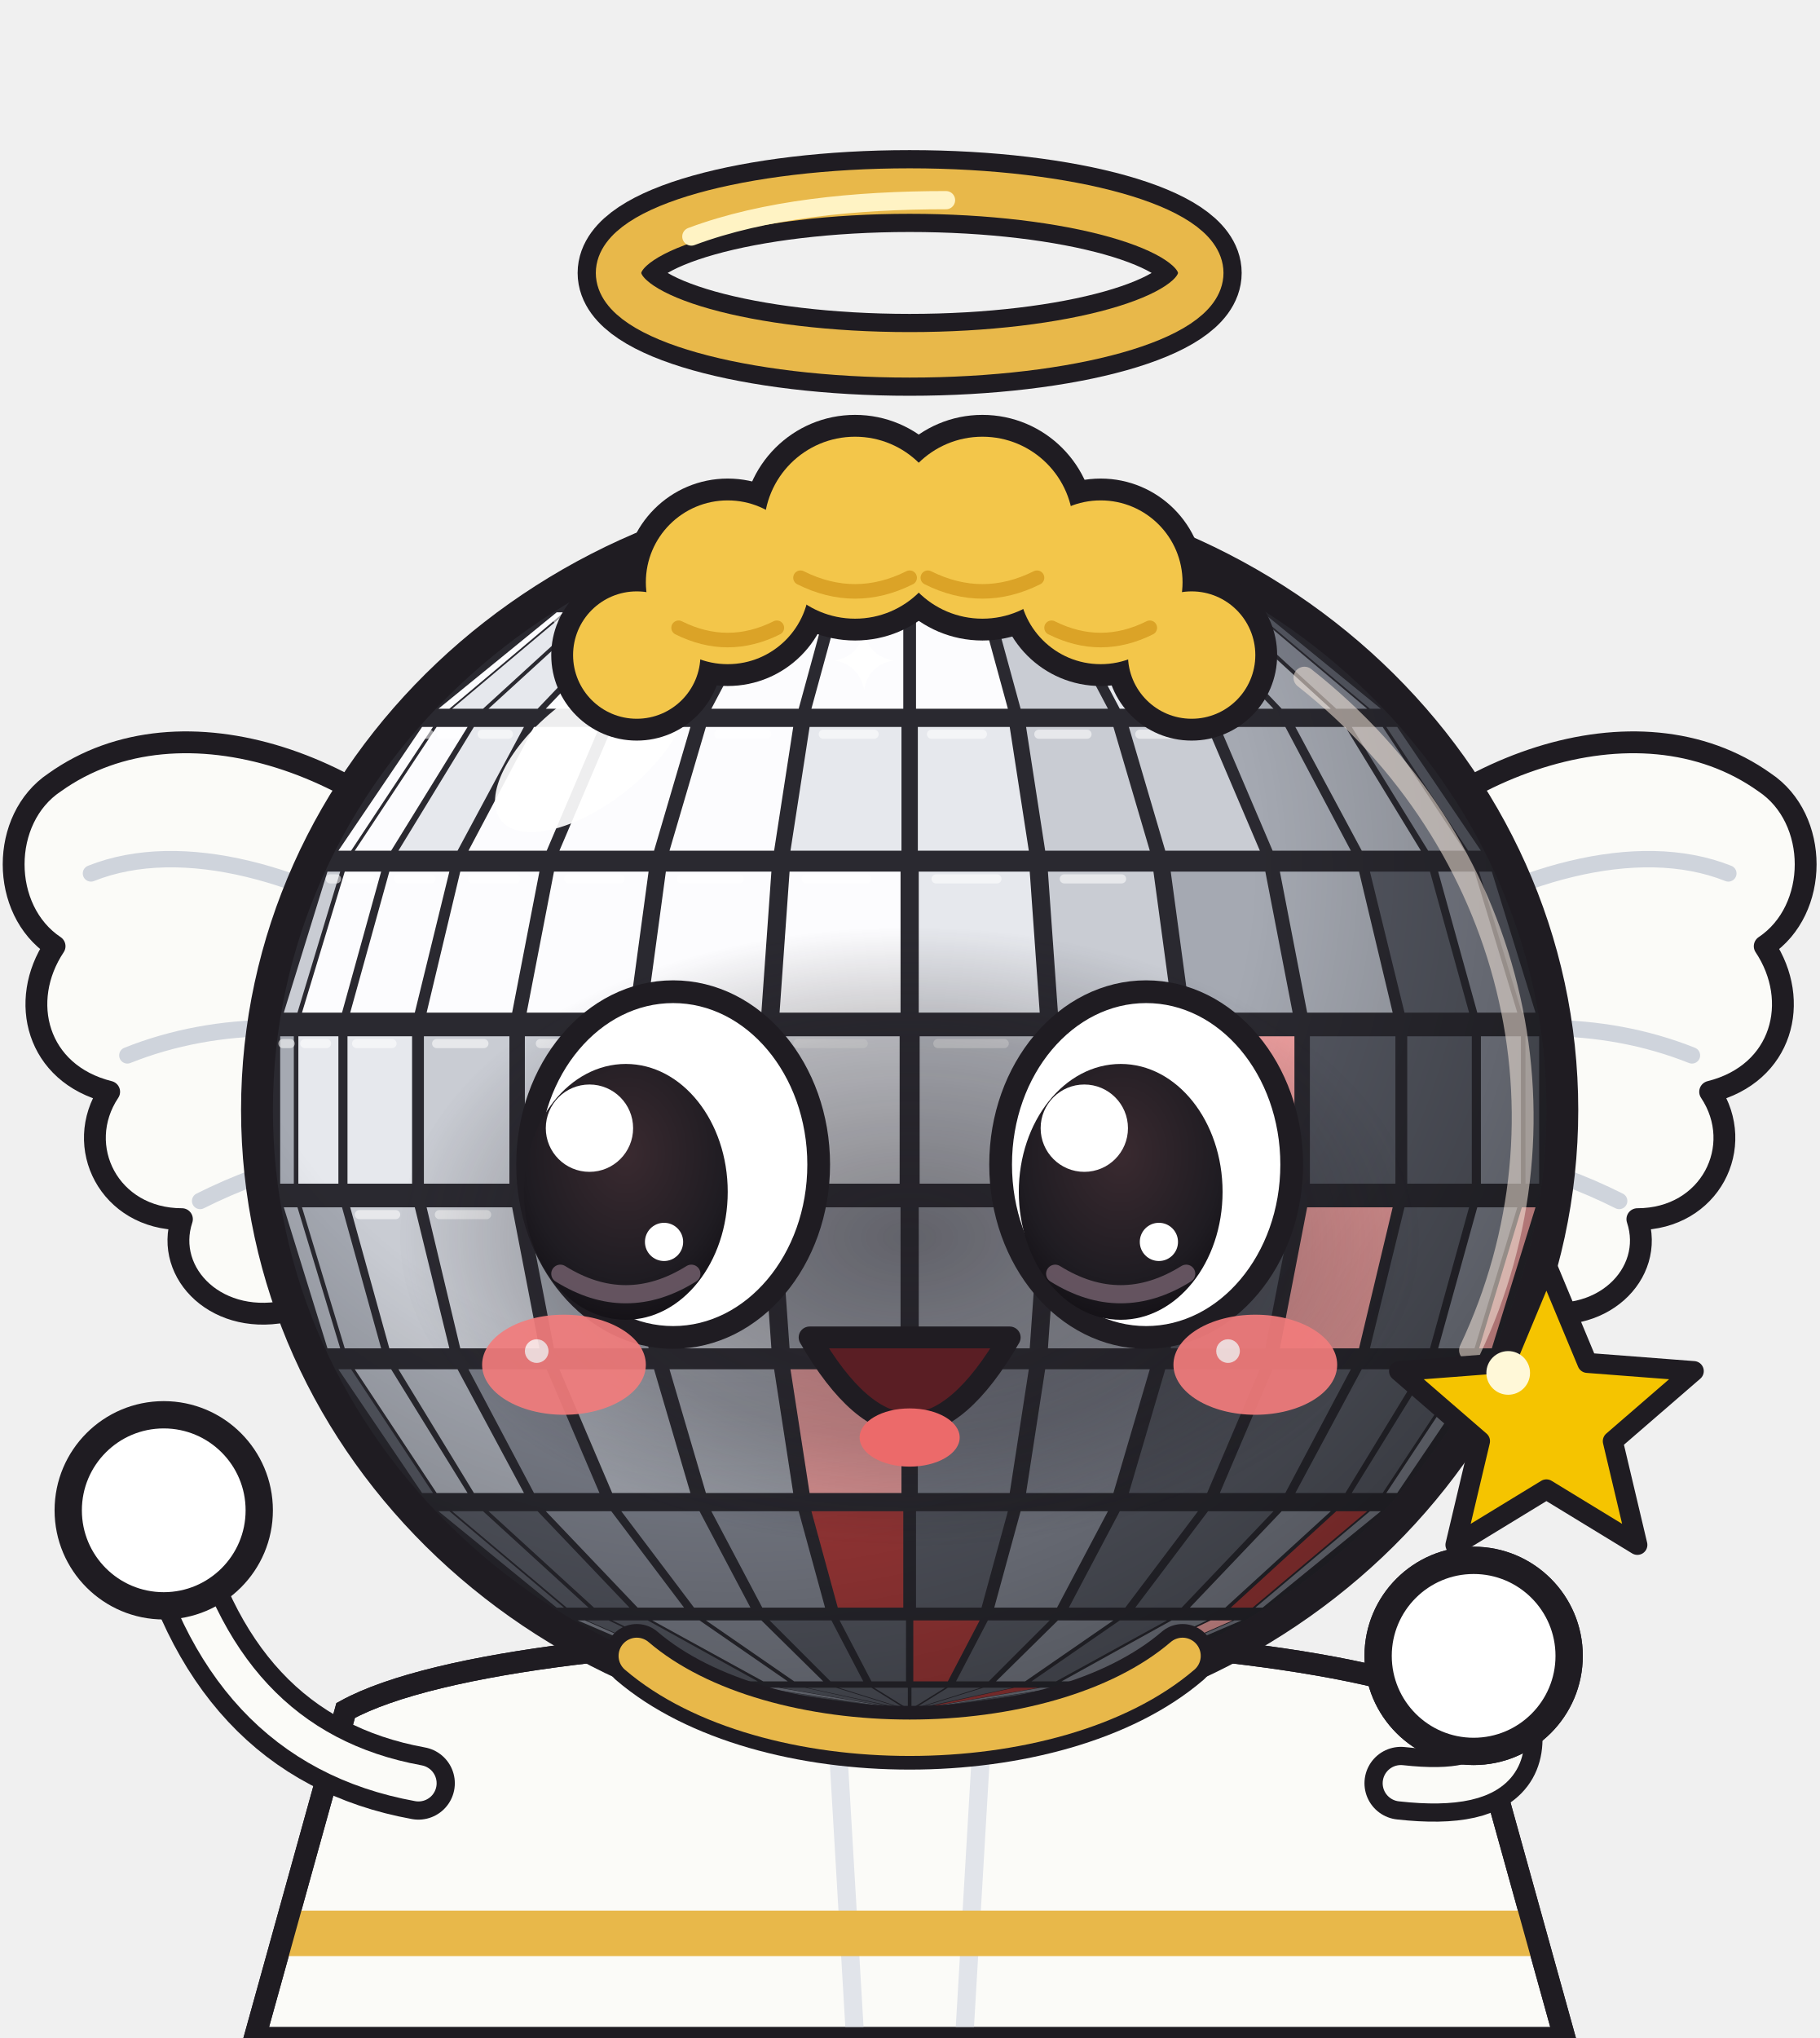
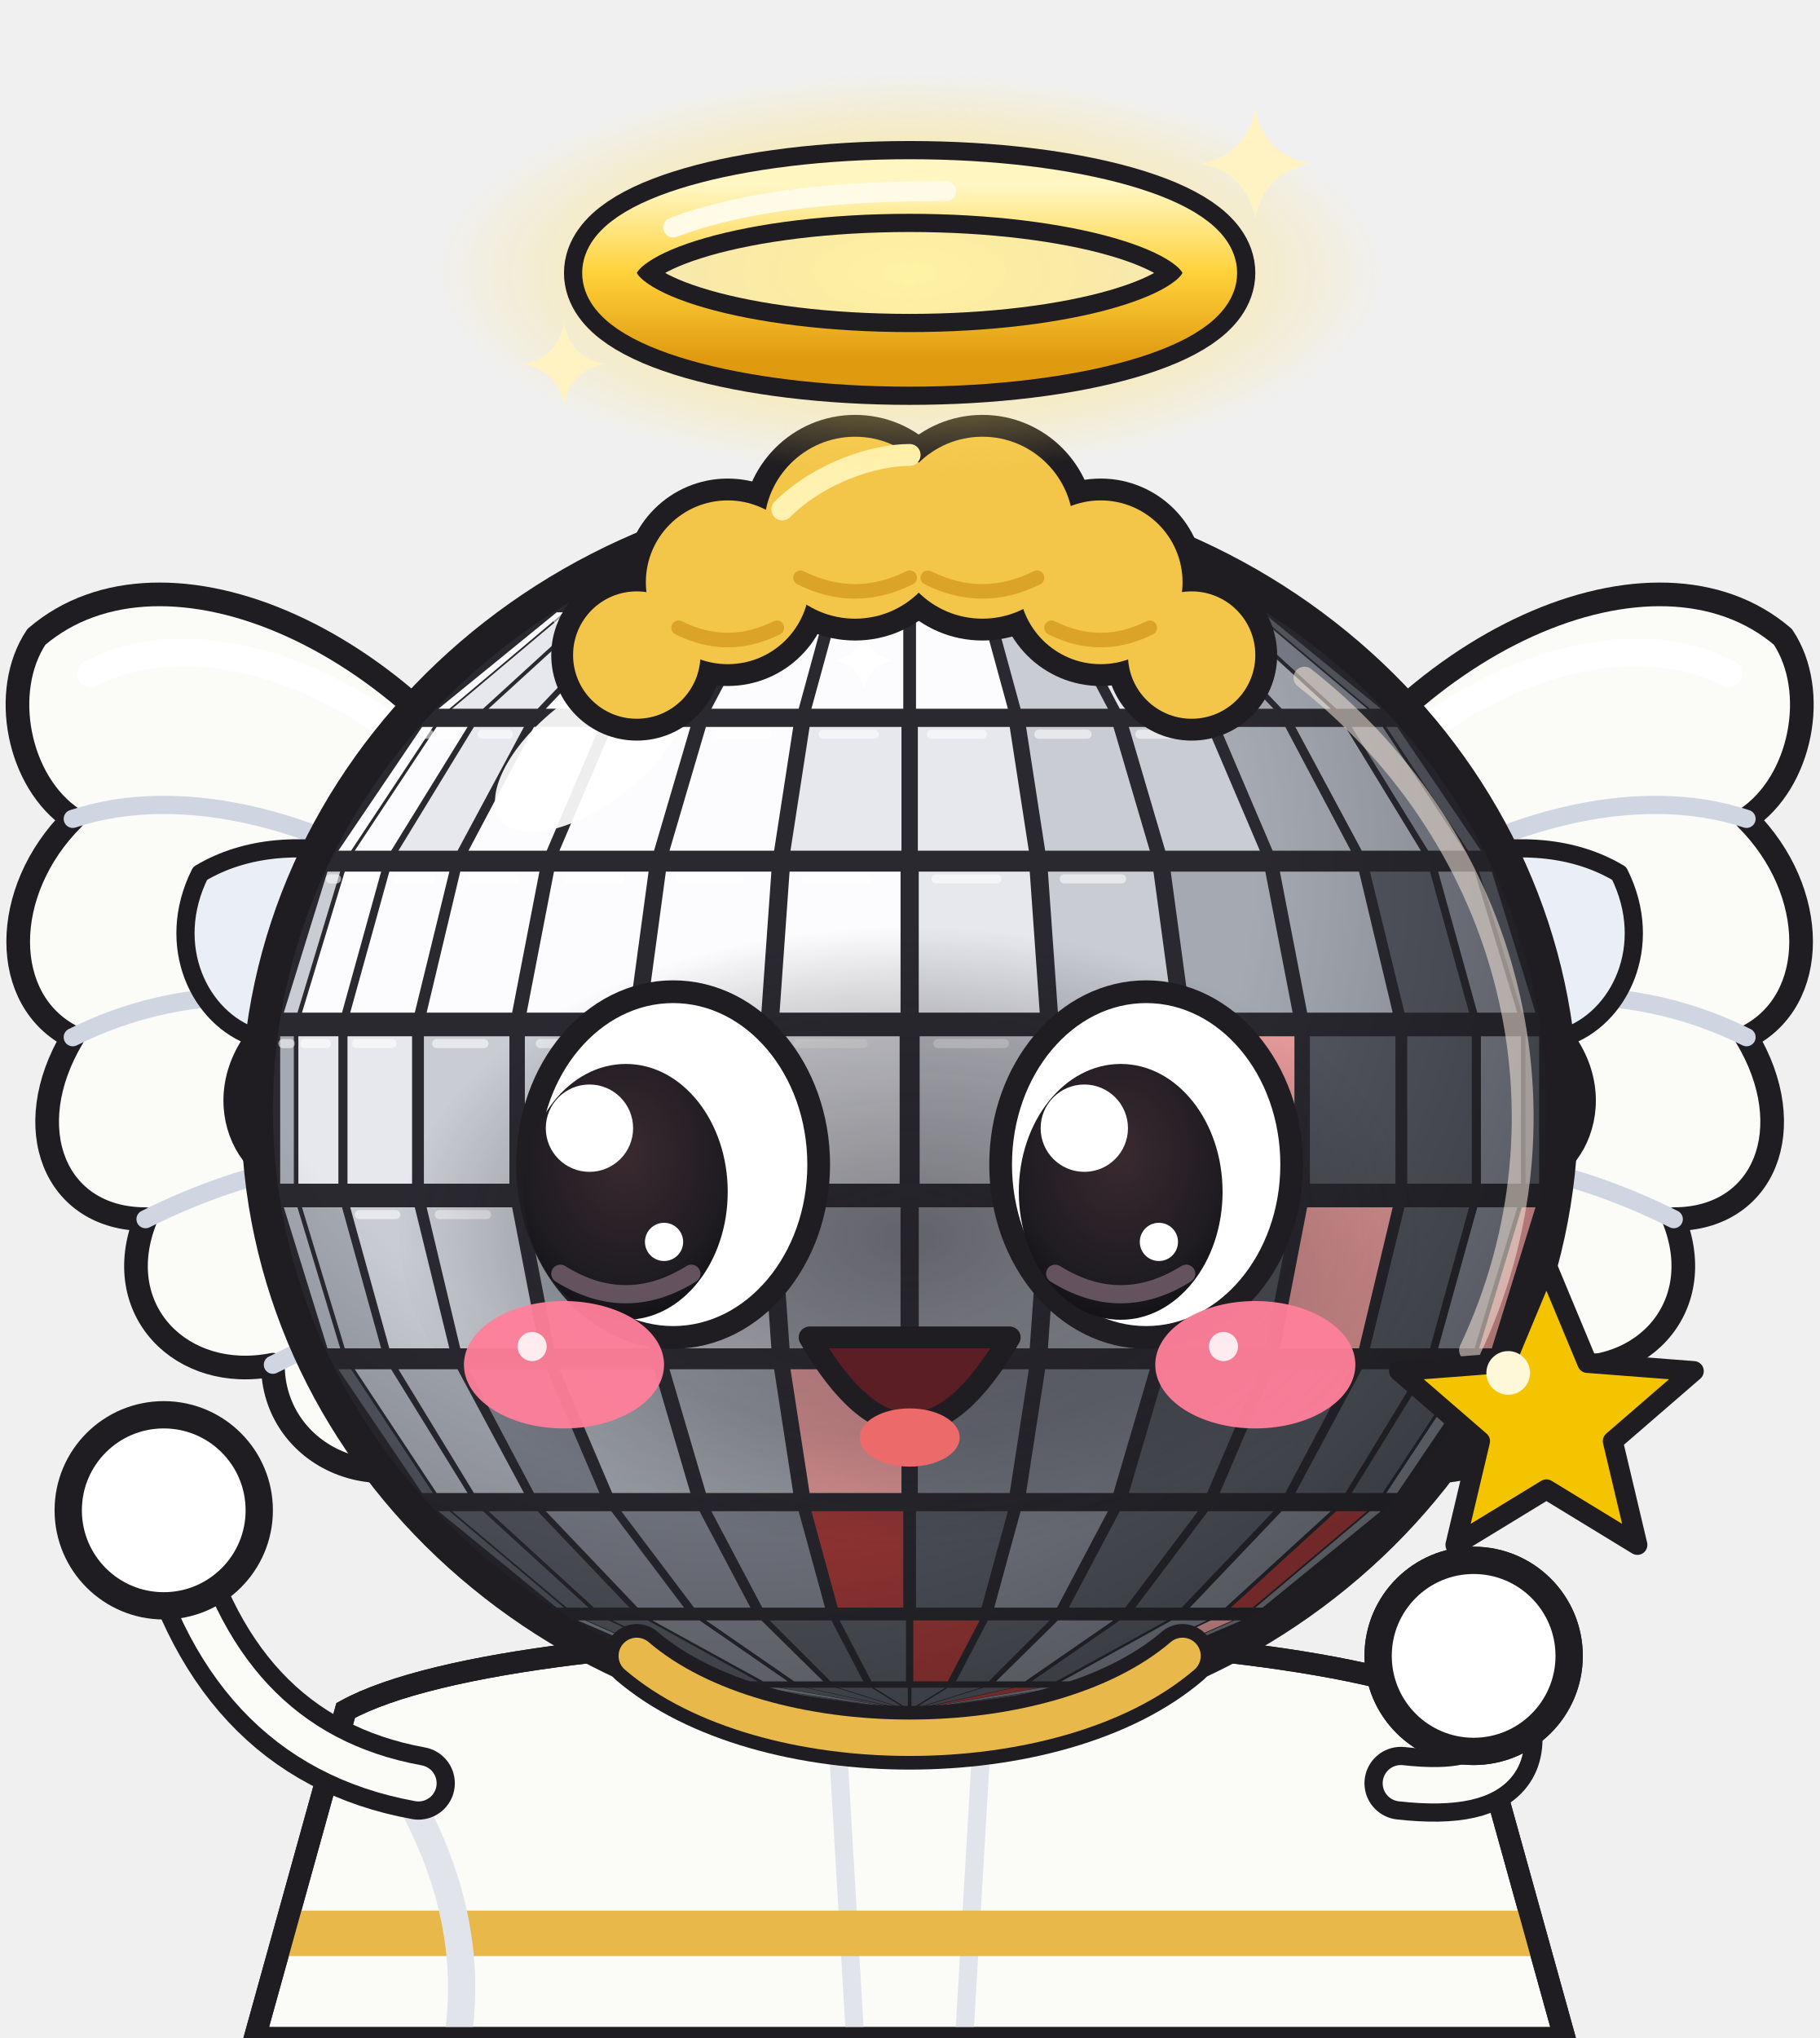
<svg xmlns="http://www.w3.org/2000/svg" viewBox="0 0 200 224" role="img" aria-label="Globinho fantasiado de anjinho, com auréola, asinhas e estrela">
-   <style>*{transform-box:view-box}.espia{transform-origin:100px 190px;animation:ginga 1s ease-in-out infinite alternate}@keyframes ginga{from{transform:rotate(-8deg)}to{transform:rotate(3deg)}}.braco-esq{animation:tchau .34s ease-in-out infinite alternate}@keyframes tchau{from{transform:rotate(-20deg)}to{transform:rotate(22deg)}}.olhos{animation:fecha 2.2s infinite}.palpebra{animation:abre 2.2s infinite}@keyframes fecha{0%,86%,100%{opacity:1}89%,94%{opacity:0}}@keyframes abre{0%,86%,100%{opacity:0}89%,94%{opacity:1}}.aureola{animation:flutua 1.6s ease-in-out infinite alternate}@keyframes flutua{from{transform:translateY(0)}to{transform:translateY(-5px)}}.asae{animation:asaE .5s ease-in-out infinite alternate}.asad{animation:asaD .5s ease-in-out infinite alternate}@keyframes asaE{from{transform:rotate(6deg)}to{transform:rotate(-10deg)}}@keyframes asaD{from{transform:rotate(-6deg)}to{transform:rotate(10deg)}}.estrela{animation:brilha 1.2s ease-in-out infinite alternate}@keyframes brilha{from{transform:scale(.9) rotate(-8deg)}to{transform:scale(1.12) rotate(8deg)}}@media (prefers-reduced-motion: reduce){*{animation:none!important}}</style>
+   <style>*{transform-box:view-box}.espia{transform-origin:100px 190px;animation:ginga 1s ease-in-out infinite alternate}@keyframes ginga{from{transform:rotate(-8deg)}to{transform:rotate(3deg)}}.braco-esq{animation:tchau .34s ease-in-out infinite alternate}@keyframes tchau{from{transform:rotate(-20deg)}to{transform:rotate(22deg)}}.olhos{animation:fecha 2.2s infinite}.palpebra{animation:abre 2.2s infinite}@keyframes fecha{0%,86%,100%{opacity:1}89%,94%{opacity:0}}@keyframes abre{0%,86%,100%{opacity:0}89%,94%{opacity:1}}.aureola{animation:flutua 1.6s ease-in-out infinite alternate}@keyframes flutua{from{transform:translateY(0)}to{transform:translateY(-5px)}}.asae{animation:asaE .5s ease-in-out infinite alternate}.asad{animation:asaD .5s ease-in-out infinite alternate}@keyframes asaE{from{transform:rotate(6deg)}to{transform:rotate(-10deg)}}@keyframes asaD{from{transform:rotate(-6deg)}to{transform:rotate(10deg)}}.cintila{animation:cintila .9s ease-in-out infinite alternate}.c2{animation-delay:.45s}@keyframes cintila{from{transform:scale(.4)}to{transform:scale(1.15)}}.estrela{animation:brilha 1.2s ease-in-out infinite alternate}@keyframes brilha{from{transform:scale(.9) rotate(-8deg)}to{transform:scale(1.12) rotate(8deg)}}@media (prefers-reduced-motion: reduce){*{animation:none!important}}</style>
  <defs>
    <clipPath id="cXA">
      <ellipse cx="100" cy="122" rx="70" ry="66" />
    </clipPath>
    <radialGradient id="sXA" cx="0.36" cy="0.3" r="0.82">
      <stop offset="0.5" stop-color="#000" stop-opacity="0" />
      <stop offset="1" stop-color="#000" stop-opacity="0.4" />
    </radialGradient>
    <radialGradient id="rXA" cx="0.5" cy="0.5" r="0.5">
      <stop offset="0" stop-color="#1F1C22" stop-opacity="0.5" />
      <stop offset="0.65" stop-color="#1F1C22" stop-opacity="0.26" />
      <stop offset="1" stop-color="#1F1C22" stop-opacity="0" />
    </radialGradient>
    <radialGradient id="iXA" cx="0.5" cy="0.35" r="0.7">
      <stop offset="0" stop-color="#3A2A30" />
      <stop offset="0.7" stop-color="#1F1C22" />
      <stop offset="1" stop-color="#120F14" />
    </radialGradient>
    <linearGradient id="tXA" x1="0" y1="0" x2="1" y2="0">
      <stop offset="0" stop-color="#7C808B" />
      <stop offset="0.35" stop-color="#FCFCFE" />
      <stop offset="1" stop-color="#A5A9B2" />
    </linearGradient>
  </defs>
  <g class="espia">
-     <g class="asa asae" style="transform-origin:152px 128px">
-       <path d="M146,100 C158,84 180,76 194,86 C200,90 200,100 194,104 C198,110 196,118 188,120 C192,126 188,134 180,134 C182,140 176,146 168,144 C166,150 156,152 146,146Z" fill="#fbfbf8" stroke="#1F1C22" stroke-width="2.4" stroke-linejoin="round" />
-       <path d="M154,104 C166,96 180,92 190,96 M154,116 C164,112 176,112 186,116 M154,128 C162,126 170,128 178,132 M152,138 C158,138 162,140 168,142" stroke="#cfd4dc" stroke-width="1.8" fill="none" stroke-linecap="round" />
-     </g>
-     <g class="asa asad" style="transform-origin:48px 128px">
-       <path d="M54,100 C42,84 20,76 6,86 C0,90 0,100 6,104 C2,110 4,118 12,120 C8,126 12,134 20,134 C18,140 24,146 32,144 C34,150 44,152 54,146Z" fill="#fbfbf8" stroke="#1F1C22" stroke-width="2.4" stroke-linejoin="round" />
-       <path d="M46,104 C34,96 20,92 10,96 M46,116 C36,112 24,112 14,116 M46,128 C38,126 30,128 22,132 M48,138 C42,138 38,140 32,142" stroke="#cfd4dc" stroke-width="1.8" fill="none" stroke-linecap="round" />
+     <g class="asa asae" style="transform-origin:142px 124px">
+       <path d="M140,96 C154,70 182,58 196,70 C200,76 198,86 192,90 C200,98 200,110 192,114 C198,124 194,134 184,134 C188,144 180,152 170,150 C170,160 158,166 148,158 C142,152 138,146 138,138Z" fill="#fbfbf8" stroke="#1F1C22" stroke-width="2.6" stroke-linejoin="round" />
+       <path d="M146,90 C160,74 178,68 190,74" stroke="#fff" stroke-width="3" fill="none" stroke-linecap="round" />
+       <path d="M150,100 C164,90 180,86 192,90 M152,114 C166,108 180,108 192,114 M150,128 C160,126 172,128 184,134 M146,140 C154,142 162,146 170,150" stroke="#cfd6e2" stroke-width="2" fill="none" stroke-linecap="round" />
+       <path d="M140,106 C152,94 168,90 178,96 C182,104 178,112 172,114 C178,122 172,132 164,130 C164,140 154,144 146,138 C140,132 138,124 138,116Z" fill="#e9eef7" stroke="#1F1C22" stroke-width="2" stroke-linejoin="round" />
+       <path d="M144,112 C152,108 162,108 170,112 M144,124 C150,124 156,126 162,130" stroke="#c4cddc" stroke-width="1.6" fill="none" stroke-linecap="round" />
+     </g>
+     <g class="asa asad" style="transform-origin:58px 124px">
+       <path d="M60,96 C46,70 18,58 4,70 C0,76 2,86 8,90 C0,98 0,110 8,114 C2,124 6,134 16,134 C12,144 20,152 30,150 C30,160 42,166 52,158 C58,152 62,146 62,138Z" fill="#fbfbf8" stroke="#1F1C22" stroke-width="2.6" stroke-linejoin="round" />
+       <path d="M54,90 C40,74 22,68 10,74" stroke="#fff" stroke-width="3" fill="none" stroke-linecap="round" />
+       <path d="M50,100 C36,90 20,86 8,90 M48,114 C34,108 20,108 8,114 M50,128 C40,126 28,128 16,134 M54,140 C46,142 38,146 30,150" stroke="#cfd6e2" stroke-width="2" fill="none" stroke-linecap="round" />
+       <path d="M60,106 C48,94 32,90 22,96 C18,104 22,112 28,114 C22,122 28,132 36,130 C36,140 46,144 54,138 C60,132 62,124 62,116Z" fill="#e9eef7" stroke="#1F1C22" stroke-width="2" stroke-linejoin="round" />
+       <path d="M56,112 C48,108 38,108 30,112 M56,124 C50,124 44,126 38,130" stroke="#c4cddc" stroke-width="1.6" fill="none" stroke-linecap="round" />
    </g>
    <defs>
      <clipPath id="trXA">
        <path d="M38,188 C58,177 142,177 162,188 L172,224 L28,224Z" />
      </clipPath>
    </defs>
    <path d="M38,188 C58,177 142,177 162,188 L172,224 L28,224Z" fill="#fbfbf8" stroke="#1F1C22" stroke-width="2.4" />
    <g clip-path="url(#trXA)">
      <path d="M92,190 L94,224 M108,190 L106,224" stroke="#e1e4ea" stroke-width="2" />
      <rect x="20" y="210" width="160" height="5" fill="#e8b84a" />
+       <path d="M44,196 C50,206 52,216 50,226" stroke="#e1e4ea" stroke-width="3" fill="none" stroke-linecap="round" />
    </g>
    <path d="M38,188 C58,177 142,177 162,188 L172,224 L28,224Z" fill="none" stroke="#1F1C22" stroke-width="2.4" />
    <g class="braco braco-esq" style="transform-origin:46px 196px">
      <path d="M46,196 Q24,192 18,166" fill="none" stroke="#1F1C22" stroke-width="8" stroke-linecap="round" />
      <path d="M46,196 Q24,192 18,166" fill="none" stroke="#fbfbf8" stroke-width="4" stroke-linecap="round" />
      <circle cx="18" cy="166" r="10.5" fill="#FFFFFF" stroke="#1F1C22" stroke-width="3" />
      <circle cx="21.5" cy="162" r="2.2" fill="#fff" opacity=".7" />
    </g>
    <g class="braco braco-dir" style="transform-origin:154px 196px">
      <path d="M154,196 Q172,198 162,182" fill="none" stroke="#1F1C22" stroke-width="8" stroke-linecap="round" />
      <path d="M154,196 Q172,198 162,182" fill="none" stroke="#fbfbf8" stroke-width="4" stroke-linecap="round" />
      <circle cx="162" cy="182" r="10.5" fill="#FFFFFF" stroke="#1F1C22" stroke-width="3" />
      <circle cx="165.5" cy="178" r="2.2" fill="#fff" opacity=".7" />
    </g>
    <g class="corpo">
      <ellipse cx="100" cy="122" rx="73.5" ry="69.5" fill="#1F1C22" />
      <g class="facetas" clip-path="url(#cXA)">
        <ellipse cx="100" cy="122" rx="70" ry="66" fill="#2A2930" />
        <path d="M98.6,56.2 L98.6,56.2 L82.1,58.5 L81.7,58.5Z" fill="#C9CCD3" />
        <path d="M98.7,56.2 L98.7,56.2 L83.4,58.5 L82.2,58.5Z" fill="#E6E8ED" />
        <path d="M98.8,56.2 L98.8,56.2 L85.6,58.5 L83.6,58.5Z" fill="#E6E8ED" />
        <path d="M99.0,56.2 L99.0,56.2 L88.5,58.5 L85.8,58.5Z" fill="#C9CCD3" />
        <path d="M99.3,56.2 L99.3,56.2 L91.9,58.5 L88.7,58.5Z" fill="#E6E8ED" />
        <path d="M99.5,56.2 L99.5,56.2 L95.8,58.5 L92.2,58.5Z" fill="#C9CCD3" />
        <path d="M99.8,56.2 L99.8,56.2 L99.8,58.5 L96.1,58.5Z" fill="#E6E8ED" />
        <path d="M100.2,56.2 L100.2,56.2 L103.9,58.5 L100.2,58.5Z" fill="#E6E8ED" />
        <path d="M100.5,56.2 L100.5,56.2 L107.8,58.5 L104.2,58.5Z" fill="#C9CCD3" />
        <path d="M100.7,56.2 L100.7,56.2 L111.3,58.5 L108.1,58.5Z" fill="#E6E8ED" />
        <path d="M101.0,56.2 L101.0,56.2 L114.2,58.5 L111.5,58.5Z" fill="#C9CCD3" />
        <path d="M101.2,56.2 L101.2,56.2 L116.4,58.5 L114.4,58.5Z" fill="#A5A9B2" />
        <path d="M101.3,56.2 L101.3,56.2 L117.8,58.5 L116.6,58.5Z" fill="#C9CCD3" />
        <path d="M101.4,56.2 L101.4,56.2 L118.3,58.5 L117.9,58.5Z" fill="#C9CCD3" />
        <path d="M79.1,59.2 L79.5,59.2 L64.3,65.9 L63.5,65.9Z" fill="#E6E8ED" />
        <path d="M79.7,59.2 L80.9,59.2 L66.9,65.9 L64.5,65.9Z" fill="#F4A3A3" />
        <path d="M81.3,59.2 L83.3,59.2 L71.2,65.9 L67.3,65.9Z" fill="#FCFCFE" />
        <path d="M83.9,59.2 L86.6,59.2 L76.9,65.9 L71.7,65.9Z" fill="#E6E8ED" />
        <path d="M87.3,59.2 L90.5,59.2 L83.7,65.9 L77.6,65.9Z" fill="#FCFCFE" />
        <path d="M91.3,59.2 L94.9,59.2 L91.4,65.9 L84.6,65.9Z" fill="#F4A3A3" />
        <path d="M95.8,59.2 L99.6,59.2 L99.6,65.9 L92.3,65.9Z" fill="#FCFCFE" />
        <path d="M100.4,59.2 L104.2,59.2 L107.7,65.9 L100.4,65.9Z" fill="#E6E8ED" />
        <path d="M105.1,59.2 L108.7,59.2 L115.4,65.9 L108.6,65.9Z" fill="#E6E8ED" />
        <path d="M109.5,59.2 L112.7,59.2 L122.4,65.9 L116.3,65.9Z" fill="#E6E8ED" />
        <path d="M113.4,59.2 L116.1,59.2 L128.3,65.9 L123.1,65.9Z" fill="#A5A9B2" />
        <path d="M116.7,59.2 L118.7,59.2 L132.7,65.9 L128.8,65.9Z" fill="#C9CCD3" />
        <path d="M119.1,59.2 L120.3,59.2 L135.5,65.9 L133.1,65.9Z" fill="#A5A9B2" />
        <path d="M120.5,59.2 L120.9,59.2 L136.5,65.9 L135.7,65.9Z" fill="#7C808B" />
        <path d="M61.2,67.3 L62.0,67.3 L49.4,77.9 L48.2,77.9Z" fill="#FCFCFE" />
        <path d="M62.3,67.3 L64.7,67.3 L53.1,77.9 L49.7,77.9Z" fill="#E6E8ED" />
        <path d="M65.3,67.3 L69.2,67.3 L59.1,77.9 L53.7,77.9Z" fill="#E6E8ED" />
        <path d="M70.1,67.3 L75.2,67.3 L67.2,77.9 L60.0,77.9Z" fill="#FCFCFE" />
        <path d="M76.3,67.3 L82.5,67.3 L76.9,77.9 L68.3,77.9Z" fill="#FCFCFE" />
        <path d="M83.8,67.3 L90.7,67.3 L87.8,77.9 L78.2,77.9Z" fill="#FCFCFE" />
        <path d="M92.1,67.3 L99.3,67.3 L99.3,77.9 L89.2,77.9Z" fill="#FCFCFE" />
        <path d="M100.7,67.3 L107.9,67.3 L110.8,77.9 L100.7,77.9Z" fill="#FCFCFE" />
        <path d="M109.3,67.3 L116.2,67.3 L121.8,77.9 L112.2,77.9Z" fill="#C9CCD3" />
        <path d="M117.5,67.3 L123.7,67.3 L131.7,77.9 L123.1,77.9Z" fill="#E6E8ED" />
        <path d="M124.8,67.3 L129.9,67.3 L140.0,77.9 L132.8,77.9Z" fill="#A5A9B2" />
        <path d="M130.8,67.3 L134.7,67.3 L146.3,77.9 L140.9,77.9Z" fill="#A5A9B2" />
        <path d="M135.3,67.3 L137.7,67.3 L150.3,77.9 L146.9,77.9Z" fill="#7C808B" />
        <path d="M138.0,67.3 L138.8,67.3 L151.8,77.9 L150.6,77.9Z" fill="#555862" />
        <path d="M46.4,79.9 L47.6,79.9 L38.6,93.5 L37.2,93.5Z" fill="#FCFCFE" />
        <path d="M48.0,79.9 L51.4,79.9 L43.0,93.5 L39.0,93.5Z" fill="#FCFCFE" />
        <path d="M52.1,79.9 L57.6,79.9 L50.3,93.5 L43.8,93.5Z" fill="#E6E8ED" />
        <path d="M58.7,79.9 L65.9,79.9 L60.1,93.5 L51.5,93.5Z" fill="#FCFCFE" />
        <path d="M67.3,79.9 L75.9,79.9 L71.9,93.5 L61.5,93.5Z" fill="#FCFCFE" />
        <path d="M77.6,79.9 L87.2,79.9 L85.1,93.5 L73.6,93.5Z" fill="#FCFCFE" />
        <path d="M89.0,79.9 L99.1,79.9 L99.1,93.5 L86.9,93.5Z" fill="#E6E8ED" />
        <path d="M100.9,79.9 L111.0,79.9 L113.1,93.5 L100.9,93.5Z" fill="#E6E8ED" />
        <path d="M112.8,79.9 L122.4,79.9 L126.4,93.5 L114.9,93.5Z" fill="#C9CCD3" />
        <path d="M124.1,79.9 L132.7,79.9 L138.5,93.5 L128.1,93.5Z" fill="#C9CCD3" />
        <path d="M134.1,79.9 L141.3,79.9 L148.5,93.5 L139.9,93.5Z" fill="#A5A9B2" />
        <path d="M142.4,79.9 L147.9,79.9 L156.2,93.5 L149.7,93.5Z" fill="#A5A9B2" />
        <path d="M148.6,79.9 L152.0,79.9 L161.0,93.5 L157.0,93.5Z" fill="#7C808B" />
        <path d="M152.4,79.9 L153.6,79.9 L162.8,93.5 L161.4,93.5Z" fill="#555862" />
        <path d="M36.0,95.8 L37.4,95.8 L32.7,111.3 L31.2,111.3Z" fill="#C9CCD3" />
        <path d="M37.9,95.8 L41.9,95.8 L37.6,111.3 L33.2,111.3Z" fill="#FCFCFE" />
        <path d="M42.8,95.8 L49.4,95.8 L45.6,111.3 L38.5,111.3Z" fill="#FCFCFE" />
        <path d="M50.6,95.8 L59.3,95.8 L56.3,111.3 L46.9,111.3Z" fill="#FCFCFE" />
        <path d="M60.9,95.8 L71.3,95.8 L69.2,111.3 L57.9,111.3Z" fill="#FCFCFE" />
        <path d="M73.2,95.8 L84.8,95.8 L83.7,111.3 L71.1,111.3Z" fill="#FCFCFE" />
        <path d="M86.8,95.8 L99.0,95.8 L99.0,111.3 L85.7,111.3Z" fill="#FCFCFE" />
        <path d="M101.0,95.8 L113.2,95.8 L114.3,111.3 L101.0,111.3Z" fill="#E6E8ED" />
        <path d="M115.2,95.8 L126.8,95.8 L128.9,111.3 L116.3,111.3Z" fill="#C9CCD3" />
        <path d="M128.7,95.8 L139.1,95.8 L142.1,111.3 L130.8,111.3Z" fill="#A5A9B2" />
        <path d="M140.7,95.8 L149.4,95.8 L153.1,111.3 L143.7,111.3Z" fill="#A5A9B2" />
        <path d="M150.6,95.8 L157.2,95.8 L161.5,111.3 L154.4,111.3Z" fill="#555862" />
        <path d="M158.1,95.8 L162.1,95.8 L166.8,111.3 L162.4,111.3Z" fill="#7C808B" />
        <path d="M162.6,95.8 L164.0,95.8 L168.8,111.3 L167.3,111.3Z" fill="#555862" />
        <path d="M30.8,113.9 L32.3,113.9 L32.3,130.1 L30.8,130.1Z" fill="#A5A9B2" />
        <path d="M32.8,113.9 L37.2,113.9 L37.2,130.1 L32.8,130.1Z" fill="#E6E8ED" />
        <path d="M38.2,113.9 L45.3,113.9 L45.3,130.1 L38.2,130.1Z" fill="#E6E8ED" />
        <path d="M46.6,113.9 L56.0,113.9 L56.0,130.1 L46.6,130.1Z" fill="#C9CCD3" />
        <path d="M57.7,113.9 L69.0,113.9 L69.0,130.1 L57.7,130.1Z" fill="#C9CCD3" />
        <path d="M71.0,113.9 L83.6,113.9 L83.6,130.1 L71.0,130.1Z" fill="#E6E8ED" />
        <path d="M85.7,113.9 L98.9,113.9 L98.9,130.1 L85.7,130.1Z" fill="#E6E8ED" />
        <path d="M101.1,113.9 L114.3,113.9 L114.3,130.1 L101.1,130.1Z" fill="#C9CCD3" />
        <path d="M116.4,113.9 L129.0,113.9 L129.0,130.1 L116.4,130.1Z" fill="#C9CCD3" />
        <path d="M131.0,113.9 L142.3,113.9 L142.3,130.1 L131.0,130.1Z" fill="#F4A3A3" />
        <path d="M144.0,113.9 L153.4,113.9 L153.4,130.1 L144.0,130.1Z" fill="#555862" />
        <path d="M154.7,113.9 L161.8,113.9 L161.8,130.1 L154.7,130.1Z" fill="#555862" />
        <path d="M162.8,113.9 L167.2,113.9 L167.2,130.1 L162.8,130.1Z" fill="#7C808B" />
        <path d="M167.7,113.9 L169.2,113.9 L169.2,130.1 L167.7,130.1Z" fill="#555862" />
        <path d="M31.2,132.7 L32.7,132.7 L37.4,148.2 L36.0,148.2Z" fill="#A5A9B2" />
        <path d="M33.2,132.7 L37.6,132.7 L41.9,148.2 L37.9,148.2Z" fill="#A5A9B2" />
        <path d="M38.5,132.7 L45.6,132.7 L49.4,148.2 L42.8,148.2Z" fill="#C9CCD3" />
        <path d="M46.9,132.7 L56.3,132.7 L59.3,148.2 L50.6,148.2Z" fill="#C9CCD3" />
        <path d="M57.9,132.7 L69.2,132.7 L71.3,148.2 L60.9,148.2Z" fill="#A5A9B2" />
        <path d="M71.1,132.7 L83.7,132.7 L84.8,148.2 L73.2,148.2Z" fill="#C9CCD3" />
        <path d="M85.7,132.7 L99.0,132.7 L99.0,148.2 L86.8,148.2Z" fill="#A5A9B2" />
        <path d="M101.0,132.7 L114.3,132.7 L113.2,148.2 L101.0,148.2Z" fill="#A5A9B2" />
        <path d="M116.3,132.7 L128.9,132.7 L126.8,148.2 L115.2,148.2Z" fill="#A5A9B2" />
        <path d="M130.8,132.7 L142.1,132.7 L139.1,148.2 L128.7,148.2Z" fill="#555862" />
        <path d="M143.7,132.7 L153.1,132.7 L149.4,148.2 L140.7,148.2Z" fill="#F4A3A3" />
        <path d="M154.4,132.7 L161.5,132.7 L157.2,148.2 L150.6,148.2Z" fill="#555862" />
        <path d="M162.4,132.7 L166.8,132.7 L162.1,148.2 L158.1,148.2Z" fill="#7C808B" />
        <path d="M167.3,132.7 L168.8,132.7 L164.0,148.2 L162.6,148.2Z" fill="#F4A3A3" />
        <path d="M37.2,150.5 L38.6,150.5 L47.6,164.1 L46.4,164.1Z" fill="#555862" />
        <path d="M39.0,150.5 L43.0,150.5 L51.4,164.1 L48.0,164.1Z" fill="#A5A9B2" />
        <path d="M43.8,150.5 L50.3,150.5 L57.6,164.1 L52.1,164.1Z" fill="#A5A9B2" />
        <path d="M51.5,150.5 L60.1,150.5 L65.9,164.1 L58.7,164.1Z" fill="#7C808B" />
        <path d="M61.5,150.5 L71.9,150.5 L75.9,164.1 L67.3,164.1Z" fill="#A5A9B2" />
        <path d="M73.6,150.5 L85.1,150.5 L87.2,164.1 L77.6,164.1Z" fill="#A5A9B2" />
        <path d="M86.9,150.5 L99.1,150.5 L99.1,164.1 L89.0,164.1Z" fill="#F4A3A3" />
        <path d="M100.9,150.5 L113.1,150.5 L111.0,164.1 L100.9,164.1Z" fill="#7C808B" />
        <path d="M114.9,150.5 L126.4,150.5 L122.4,164.1 L112.8,164.1Z" fill="#7C808B" />
        <path d="M128.1,150.5 L138.5,150.5 L132.7,164.1 L124.1,164.1Z" fill="#555862" />
        <path d="M139.9,150.5 L148.5,150.5 L141.3,164.1 L134.1,164.1Z" fill="#555862" />
        <path d="M149.7,150.5 L156.2,150.5 L147.9,164.1 L142.4,164.1Z" fill="#555862" />
        <path d="M157.0,150.5 L161.0,150.5 L152.0,164.1 L148.6,164.1Z" fill="#555862" />
        <path d="M161.4,150.5 L162.8,150.5 L153.6,164.1 L152.4,164.1Z" fill="#7C808B" />
        <path d="M48.2,166.1 L49.4,166.1 L62.0,176.7 L61.2,176.7Z" fill="#555862" />
        <path d="M49.7,166.1 L53.1,166.1 L64.7,176.7 L62.3,176.7Z" fill="#555862" />
        <path d="M53.7,166.1 L59.1,166.1 L69.2,176.7 L65.3,176.7Z" fill="#555862" />
        <path d="M60.0,166.1 L67.2,166.1 L75.2,176.7 L70.1,176.7Z" fill="#7C808B" />
        <path d="M68.3,166.1 L76.9,166.1 L82.5,176.7 L76.3,176.7Z" fill="#7C808B" />
        <path d="M78.2,166.1 L87.8,166.1 L90.7,176.7 L83.8,176.7Z" fill="#7C808B" />
        <path d="M89.2,166.1 L99.3,166.1 L99.3,176.7 L92.1,176.7Z" fill="#A33A3A" />
        <path d="M100.7,166.1 L110.8,166.1 L107.9,176.7 L100.7,176.7Z" fill="#555862" />
        <path d="M112.2,166.1 L121.8,166.1 L116.2,176.7 L109.3,176.7Z" fill="#7C808B" />
        <path d="M123.1,166.1 L131.7,166.1 L123.7,176.7 L117.5,176.7Z" fill="#555862" />
        <path d="M132.8,166.1 L140.0,166.1 L129.9,176.7 L124.8,176.7Z" fill="#555862" />
        <path d="M140.9,166.1 L146.3,166.1 L134.7,176.7 L130.8,176.7Z" fill="#7C808B" />
        <path d="M146.9,166.1 L150.3,166.1 L137.7,176.7 L135.3,176.7Z" fill="#A33A3A" />
        <path d="M150.6,166.1 L151.8,166.1 L138.8,176.7 L138.0,176.7Z" fill="#7C808B" />
        <path d="M63.5,178.1 L64.3,178.1 L79.5,184.8 L79.1,184.8Z" fill="#7C808B" />
        <path d="M64.5,178.1 L66.9,178.1 L80.9,184.8 L79.7,184.8Z" fill="#555862" />
        <path d="M67.3,178.1 L71.2,178.1 L83.3,184.8 L81.3,184.8Z" fill="#555862" />
        <path d="M71.7,178.1 L76.9,178.1 L86.6,184.8 L83.9,184.8Z" fill="#7C808B" />
        <path d="M77.6,178.1 L83.7,178.1 L90.5,184.8 L87.3,184.8Z" fill="#7C808B" />
        <path d="M84.6,178.1 L91.4,178.1 L94.9,184.8 L91.3,184.8Z" fill="#555862" />
        <path d="M92.3,178.1 L99.6,178.1 L99.6,184.8 L95.8,184.8Z" fill="#555862" />
        <path d="M100.4,178.1 L107.7,178.1 L104.2,184.8 L100.4,184.8Z" fill="#A33A3A" />
        <path d="M108.6,178.1 L115.4,178.1 L108.7,184.8 L105.1,184.8Z" fill="#555862" />
        <path d="M116.3,178.1 L122.4,178.1 L112.7,184.8 L109.5,184.8Z" fill="#7C808B" />
        <path d="M123.1,178.1 L128.3,178.1 L116.1,184.8 L113.4,184.8Z" fill="#555862" />
        <path d="M128.8,178.1 L132.7,178.1 L118.7,184.8 L116.7,184.8Z" fill="#7C808B" />
        <path d="M133.1,178.1 L135.5,178.1 L120.3,184.8 L119.1,184.8Z" fill="#F4A3A3" />
        <path d="M135.7,178.1 L136.5,178.1 L120.9,184.8 L120.5,184.8Z" fill="#7C808B" />
        <path d="M81.7,185.5 L82.1,185.5 L98.6,187.8 L98.6,187.8Z" fill="#555862" />
        <path d="M82.2,185.5 L83.4,185.5 L98.7,187.8 L98.7,187.8Z" fill="#555862" />
        <path d="M83.6,185.5 L85.6,185.5 L98.8,187.8 L98.8,187.8Z" fill="#7C808B" />
        <path d="M85.8,185.5 L88.5,185.5 L99.0,187.8 L99.0,187.8Z" fill="#555862" />
        <path d="M88.7,185.5 L91.9,185.5 L99.3,187.8 L99.3,187.8Z" fill="#555862" />
        <path d="M92.2,185.5 L95.8,185.5 L99.5,187.8 L99.5,187.8Z" fill="#555862" />
        <path d="M96.1,185.5 L99.8,185.5 L99.8,187.8 L99.8,187.8Z" fill="#555862" />
        <path d="M100.2,185.5 L103.9,185.5 L100.2,187.8 L100.2,187.8Z" fill="#555862" />
        <path d="M104.2,185.5 L107.8,185.5 L100.5,187.8 L100.5,187.8Z" fill="#555862" />
        <path d="M108.1,185.5 L111.3,185.5 L100.7,187.8 L100.7,187.8Z" fill="#555862" />
        <path d="M111.5,185.5 L114.2,185.5 L101.0,187.8 L101.0,187.8Z" fill="#A33A3A" />
        <path d="M114.4,185.5 L116.4,185.5 L101.2,187.8 L101.2,187.8Z" fill="#7C808B" />
        <path d="M116.6,185.5 L117.8,185.5 L101.3,187.8 L101.3,187.8Z" fill="#555862" />
        <path d="M117.9,185.5 L118.3,185.5 L101.4,187.8 L101.4,187.8Z" fill="#555862" />
        <path d="M98.6,57.0 L98.6,57.0 M98.7,57.0 L98.7,57.0 M98.8,57.0 L98.8,57.0 M99.0,57.0 L99.0,57.0 M99.3,57.0 L99.3,57.0 M99.5,57.0 L99.5,57.0 M99.8,57.0 L99.8,57.0 M100.2,57.0 L100.2,57.0 M100.5,57.0 L100.5,57.0 M100.7,57.0 L100.7,57.0 M101.0,57.0 L101.0,57.0 M101.2,57.0 L101.2,57.0 M101.3,57.0 L101.3,57.0 M101.4,57.0 L101.4,57.0 M79.1,60.0 L79.4,60.0 M81.6,60.0 L82.7,60.0 M84.3,60.0 L85.8,60.0 M87.8,60.0 L89.5,60.0 M96.3,60.0 L98.4,60.0 M101.0,60.0 L103.1,60.0 M105.6,60.0 L107.6,60.0 M110.0,60.0 L111.7,60.0 M113.8,60.0 L115.3,60.0 M117.0,60.0 L118.1,60.0 M61.3,68.1 L61.8,68.1 M62.7,68.1 L64.0,68.1 M65.9,68.1 L68.0,68.1 M70.9,68.1 L73.7,68.1 M77.3,68.1 L80.7,68.1 M84.8,68.1 L88.6,68.1 M93.1,68.1 L97.1,68.1 M101.8,68.1 L105.8,68.1 M110.4,68.1 L114.1,68.1 M118.4,68.1 L121.8,68.1 M125.5,68.1 L128.4,68.1 M46.6,80.7 L47.2,80.7 M48.5,80.7 L50.3,80.7 M53.0,80.7 L55.9,80.7 M59.8,80.7 L63.7,80.7 M68.6,80.7 L73.4,80.7 M79.0,80.7 L84.3,80.7 M90.5,80.7 L96.1,80.7 M102.4,80.7 L108.0,80.7 M114.2,80.7 L119.5,80.7 M125.3,80.7 L130.1,80.7 M36.3,96.6 L37.0,96.6 M38.5,96.6 L40.7,96.6 M43.8,96.6 L47.4,96.6 M51.9,96.6 L56.7,96.6 M62.5,96.6 L68.2,96.6 M74.9,96.6 L81.3,96.6 M88.6,96.6 L95.3,96.6 M102.9,96.6 L109.6,96.6 M117.0,96.6 L123.3,96.6 M31.1,114.7 L31.9,114.7 M33.5,114.7 L35.9,114.7 M39.2,114.7 L43.1,114.7 M48.0,114.7 L53.2,114.7 M59.4,114.7 L65.6,114.7 M72.9,114.7 L79.8,114.7 M87.7,114.7 L94.9,114.7 M103.1,114.7 L110.4,114.7 M39.5,133.5 L43.5,133.5 M48.3,133.5 L53.5,133.5 M59.6,133.5 L65.8,133.5 M73.0,133.5 L79.9,133.5" fill="none" stroke="#fff" stroke-width="1" stroke-linecap="round" opacity="0.55" />
      </g>
      <ellipse cx="100" cy="122" rx="70" ry="66" fill="url(#sXA)" />
      <path d="M143.4,74.48 A67,63 0 0 1 161.6,148.4" fill="none" stroke="#F6E7DA" stroke-width="2.4" stroke-linecap="round" opacity="0.55" />
      <ellipse class="reflexo" cx="65.0" cy="82.4" rx="12.6" ry="5.94" fill="#fff" opacity="0.92" transform="rotate(-38 65.0 82.4)" />
      <circle cx="81.1" cy="72.5" r="3.2" fill="#fff" opacity="0.9" />
      <g class="cintilas">
        <path class="cintila" d="M73.0,59.4 Q73.5,62.1 76.2,62.6 Q73.5,63.1 73.0,65.8 Q72.5,63.1 69.8,62.6 Q72.5,62.1 73.0,59.4Z" fill="#FFFFFF" opacity="0.95" />
        <path class="cintila" d="M90.6,59.4 Q91.1,62.1 93.8,62.6 Q91.1,63.1 90.6,65.8 Q90.0,63.1 87.4,62.6 Q90.0,62.1 90.6,59.4Z" fill="#FFFFFF" opacity="0.95" />
        <path class="cintila" d="M76.0,69.4 Q76.5,72.1 79.2,72.6 Q76.5,73.1 76.0,75.8 Q75.5,73.1 72.8,72.6 Q75.5,72.1 76.0,69.4Z" fill="#FFFFFF" opacity="0.95" />
        <path class="cintila" d="M95.0,69.4 Q95.5,72.1 98.2,72.6 Q95.5,73.1 95.0,75.8 Q94.4,73.1 91.8,72.6 Q94.4,72.1 95.0,69.4Z" fill="#FFFFFF" opacity="0.95" />
      </g>
    </g>
    <ellipse cx="100" cy="136" rx="56.0" ry="34.32" fill="url(#rXA)" />
    <g class="olhos olhos-normal">
      <ellipse cx="74" cy="128" rx="16" ry="19" fill="#FFFFFF" stroke="#1F1C22" stroke-width="2.5" />
      <g class="pupila">
        <ellipse cx="68.8" cy="131" rx="11.2" ry="14.06" fill="url(#iXA)" />
        <path d="M61.6,140 Q68.8,144.5 76.0,140" fill="none" stroke="#6B5A66" stroke-width="2" stroke-linecap="round" opacity="0.9" />
        <circle cx="64.8" cy="124" r="4.8" fill="#fff" />
        <circle cx="73.0" cy="136.5" r="2.1" fill="#fff" />
      </g>
      <ellipse cx="126" cy="128" rx="16" ry="19" fill="#FFFFFF" stroke="#1F1C22" stroke-width="2.5" />
      <g class="pupila">
        <ellipse cx="123.2" cy="131" rx="11.2" ry="14.06" fill="url(#iXA)" />
        <path d="M116.0,140 Q123.2,144.5 130.4,140" fill="none" stroke="#6B5A66" stroke-width="2" stroke-linecap="round" opacity="0.9" />
        <circle cx="119.2" cy="124" r="4.8" fill="#fff" />
        <circle cx="127.4" cy="136.5" r="2.1" fill="#fff" />
      </g>
    </g>
    <g class="palpebra" opacity="0">
      <path d="M57,128 Q74,141 91,128" fill="none" stroke="#1F1C22" stroke-width="4.5" stroke-linecap="round" />
      <path d="M109,128 Q126,141 143,128" fill="none" stroke="#1F1C22" stroke-width="4.5" stroke-linecap="round" />
    </g>
-     <g class="bochechas" opacity="0.92">
-       <ellipse cx="62" cy="150" rx="9" ry="5.5" fill="#F27C7C" />
-       <circle cx="59" cy="148.5" r="1.3" fill="#fff" opacity="0.8" />
-       <ellipse cx="138" cy="150" rx="9" ry="5.5" fill="#F27C7C" />
-       <circle cx="135" cy="148.5" r="1.3" fill="#fff" opacity="0.8" />
+     <g class="bochechas">
+       <ellipse cx="62" cy="150" rx="11" ry="7" fill="#ff7f9a" opacity="0.95" />
+       <circle cx="58.5" cy="148" r="1.6" fill="#fff" opacity=".85" />
+       <ellipse cx="138" cy="150" rx="11" ry="7" fill="#ff7f9a" opacity="0.95" />
+       <circle cx="134.5" cy="148" r="1.6" fill="#fff" opacity=".85" />
    </g>
    <g class="boca">
      <path d="M89,147 Q100,166 111,147 Z" fill="#5A1E24" stroke="#1F1C22" stroke-width="2.4" stroke-linejoin="round" />
      <ellipse cx="100" cy="158" rx="5.5" ry="3.2" fill="#EC6A6A" />
    </g>
    <path d="M70,182 C84,194 116,194 130,182" stroke="#1F1C22" stroke-width="7" fill="none" stroke-linecap="round" />
    <path d="M70,182 C84,194 116,194 130,182" stroke="#e8b84a" stroke-width="4" fill="none" stroke-linecap="round" />
    <circle cx="80" cy="64" r="11.4" fill="#1F1C22" />
    <circle cx="94" cy="58" r="12.4" fill="#1F1C22" />
    <circle cx="108" cy="58" r="12.4" fill="#1F1C22" />
    <circle cx="121" cy="64" r="11.4" fill="#1F1C22" />
    <circle cx="70" cy="72" r="9.4" fill="#1F1C22" />
    <circle cx="131" cy="72" r="9.4" fill="#1F1C22" />
    <circle cx="80" cy="64" r="9" fill="#f3c64a" />
    <circle cx="94" cy="58" r="10" fill="#f3c64a" />
    <circle cx="108" cy="58" r="10" fill="#f3c64a" />
    <circle cx="121" cy="64" r="9" fill="#f3c64a" />
    <circle cx="70" cy="72" r="7" fill="#f3c64a" />
    <circle cx="131" cy="72" r="7" fill="#f3c64a" />
    <path d="M74.6,69.0 Q80.0,71.7 85.4,69.0" stroke="#d49a1e" stroke-width="1.6" fill="none" stroke-linecap="round" opacity=".8" />
    <path d="M88.0,63.5 Q94.0,66.5 100.0,63.5" stroke="#d49a1e" stroke-width="1.6" fill="none" stroke-linecap="round" opacity=".8" />
    <path d="M102.0,63.5 Q108.0,66.5 114.0,63.5" stroke="#d49a1e" stroke-width="1.6" fill="none" stroke-linecap="round" opacity=".8" />
    <path d="M115.6,69.0 Q121.0,71.7 126.4,69.0" stroke="#d49a1e" stroke-width="1.6" fill="none" stroke-linecap="round" opacity=".8" />
+     <path d="M86,56 C90,52 96,50 100,50" stroke="#fff1b0" stroke-width="2.4" fill="none" stroke-linecap="round" />
+     <defs>
+       <radialGradient id="haXA" cx=".5" cy=".5" r=".5">
+         <stop offset="0" stop-color="#fff3a0" stop-opacity=".95" />
+         <stop offset=".55" stop-color="#ffe066" stop-opacity=".45" />
+         <stop offset="1" stop-color="#ffe066" stop-opacity="0" />
+       </radialGradient>
+       <linearGradient id="hgXA" x1="0" y1="0" x2="0" y2="1">
+         <stop offset="0" stop-color="#fff6c2" />
+         <stop offset=".5" stop-color="#ffd23a" />
+         <stop offset="1" stop-color="#e09a10" />
+       </linearGradient>
+     </defs>
    <g class="aureola">
-       <ellipse cx="100" cy="30" rx="32" ry="9" fill="none" stroke="#1F1C22" stroke-width="9" />
-       <ellipse cx="100" cy="30" rx="32" ry="9" fill="none" stroke="#e8b84a" stroke-width="5" />
-       <path d="M76,26 C84,23 94,22 104,22" stroke="#fff3c4" stroke-width="2" fill="none" stroke-linecap="round" />
+       <ellipse cx="100" cy="30" rx="52" ry="22" fill="url(#haXA)" />
+       <ellipse cx="100" cy="30" rx="33" ry="9.5" fill="none" stroke="#1F1C22" stroke-width="10" />
+       <ellipse cx="100" cy="30" rx="33" ry="9.5" fill="none" stroke="url(#hgXA)" stroke-width="6" />
+       <path d="M74,25 C82,22 92,21 104,21" stroke="#fffbe6" stroke-width="2.2" fill="none" stroke-linecap="round" />
+       <g class="cintila" style="transform-origin:138px 18px">
+         <path class="" d="M138.0,12.0 Q139.0,17.0 144.0,18.0 Q139.0,19.0 138.0,24.0 Q137.0,19.0 132.0,18.0 Q137.0,17.0 138.0,12.0Z" fill="#fff3c4" opacity="1" />
+       </g>
+       <g class="cintila c2" style="transform-origin:62px 40px">
+         <path class="" d="M62.0,35.5 Q62.7,39.3 66.5,40.0 Q62.7,40.7 62.0,44.5 Q61.3,40.7 57.5,40.0 Q61.3,39.3 62.0,35.5Z" fill="#fff3c4" opacity="1" />
+       </g>
    </g>
    <g class="estrela" style="transform-origin:170px 156px">
      <polygon points="170.0,139.0 174.5,149.8 186.2,150.7 177.3,158.4 180.0,169.8 170.0,163.7 160.0,169.8 162.7,158.4 153.8,150.7 165.5,149.8" fill="#f5c400" stroke="#1F1C22" stroke-width="2.2" stroke-linejoin="round" />
      <circle cx="165.8" cy="150.9" r="2.4" fill="#fff8d8" />
    </g>
    <circle cx="162" cy="182" r="10.5" fill="#FFFFFF" stroke="#1F1C22" stroke-width="3" />
    <circle cx="165.5" cy="178" r="2.2" fill="#fff" opacity=".7" />
  </g>
</svg>
